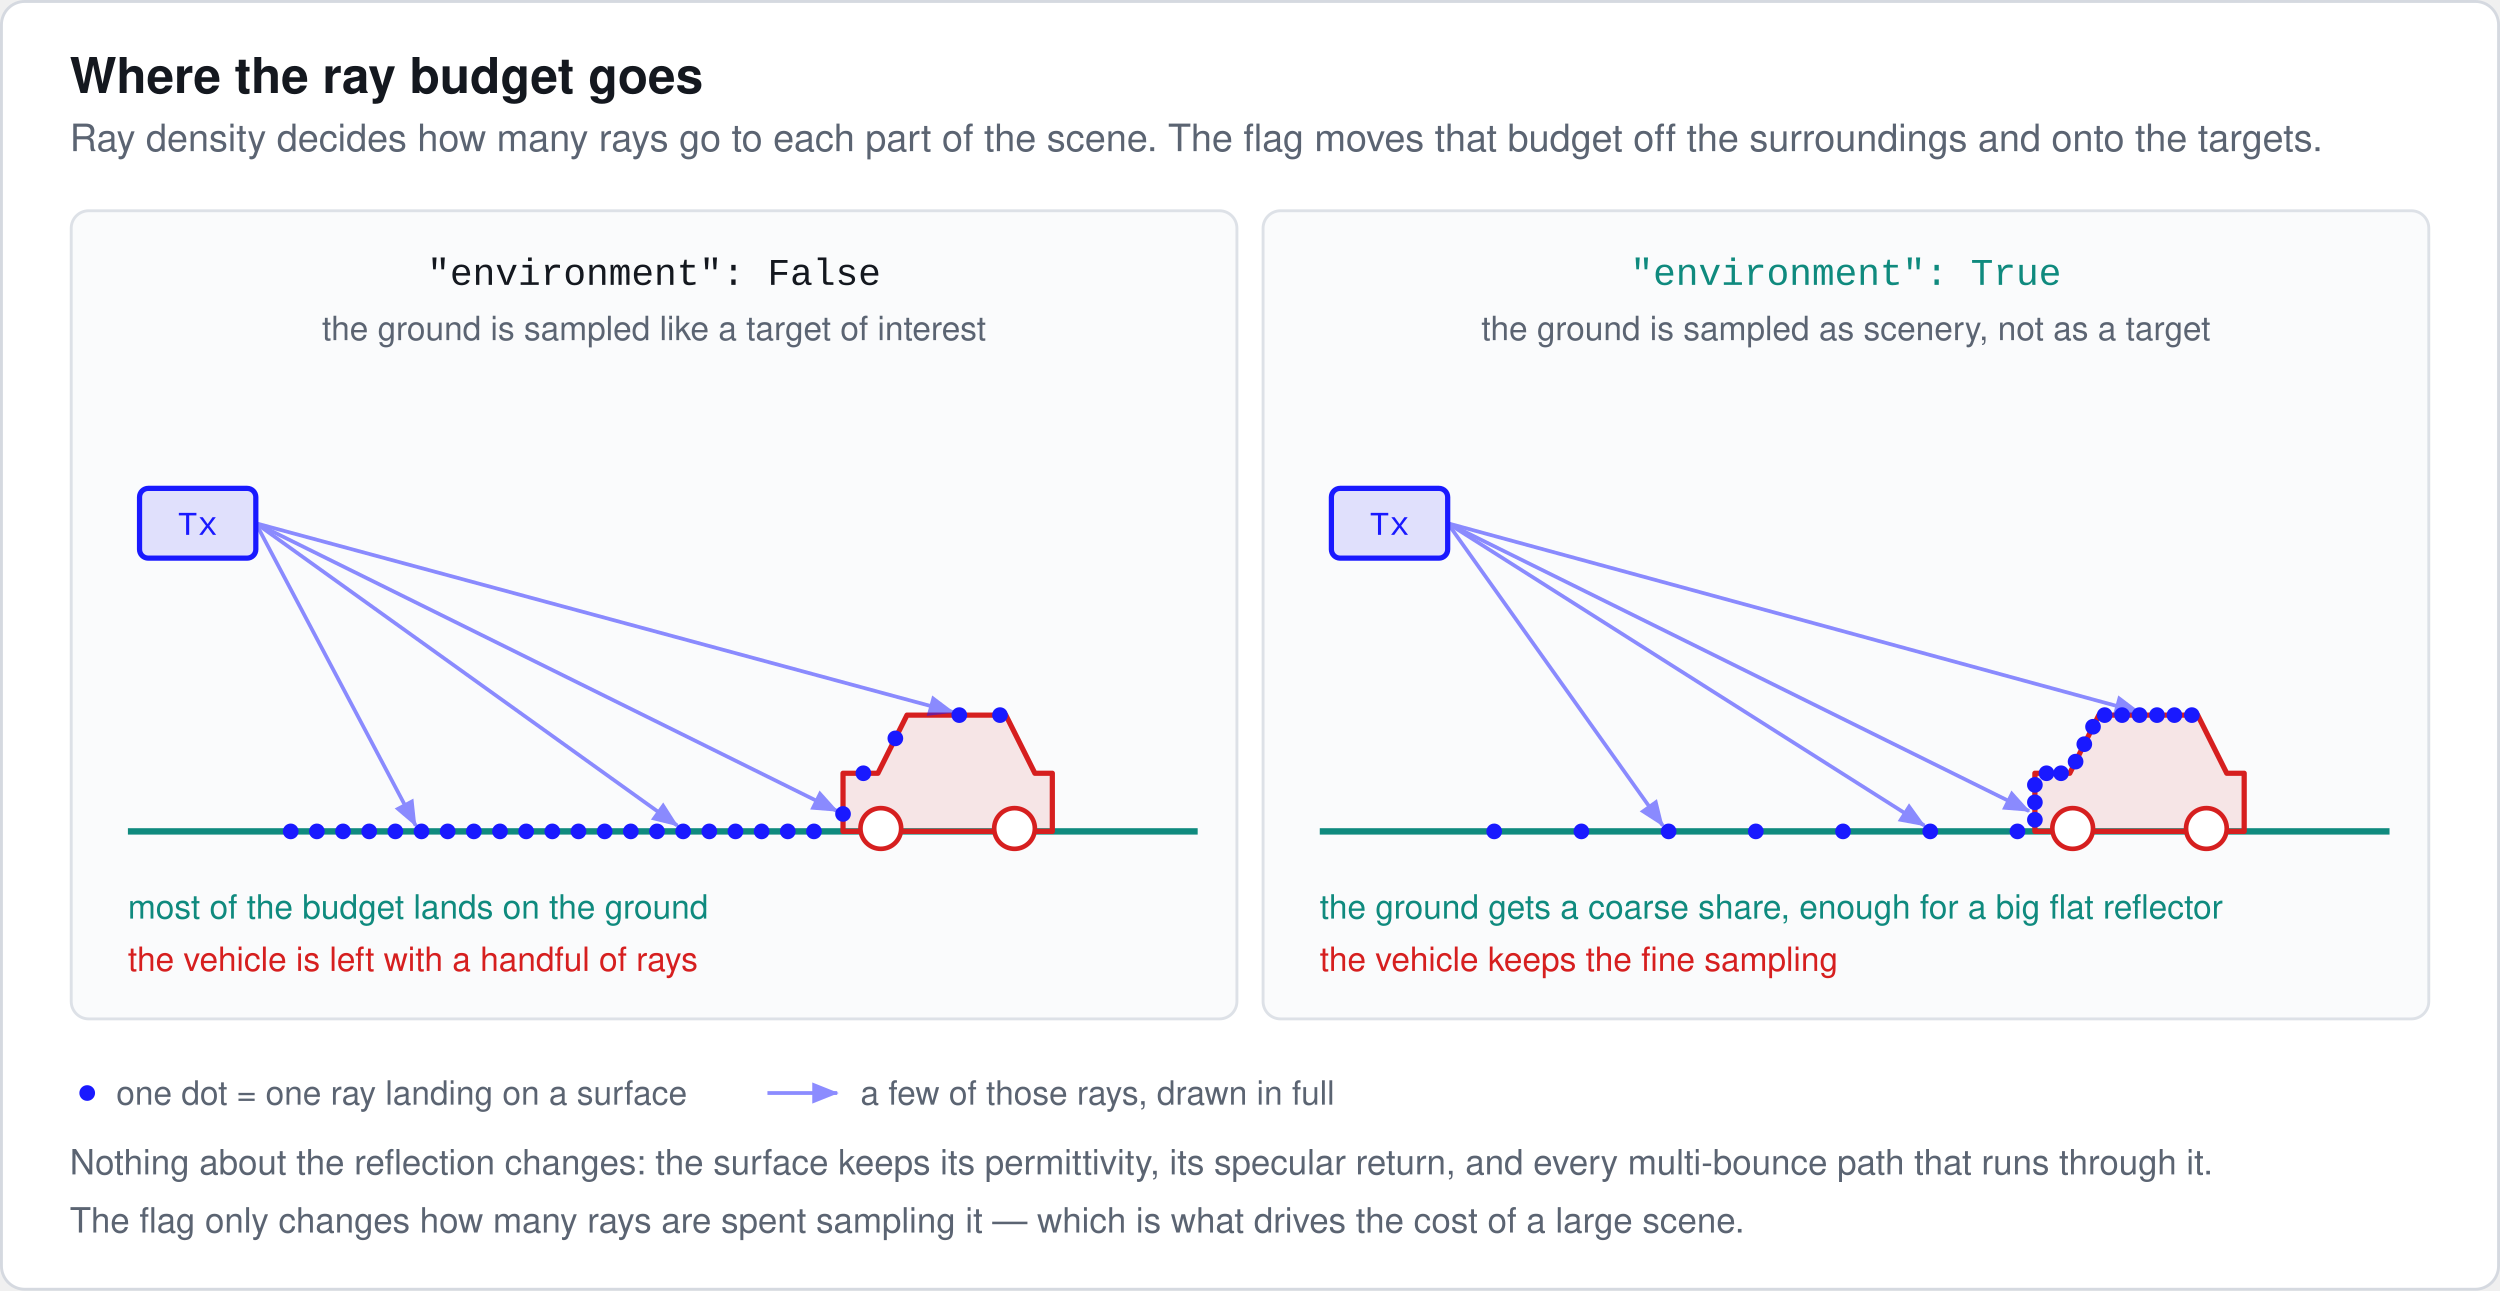
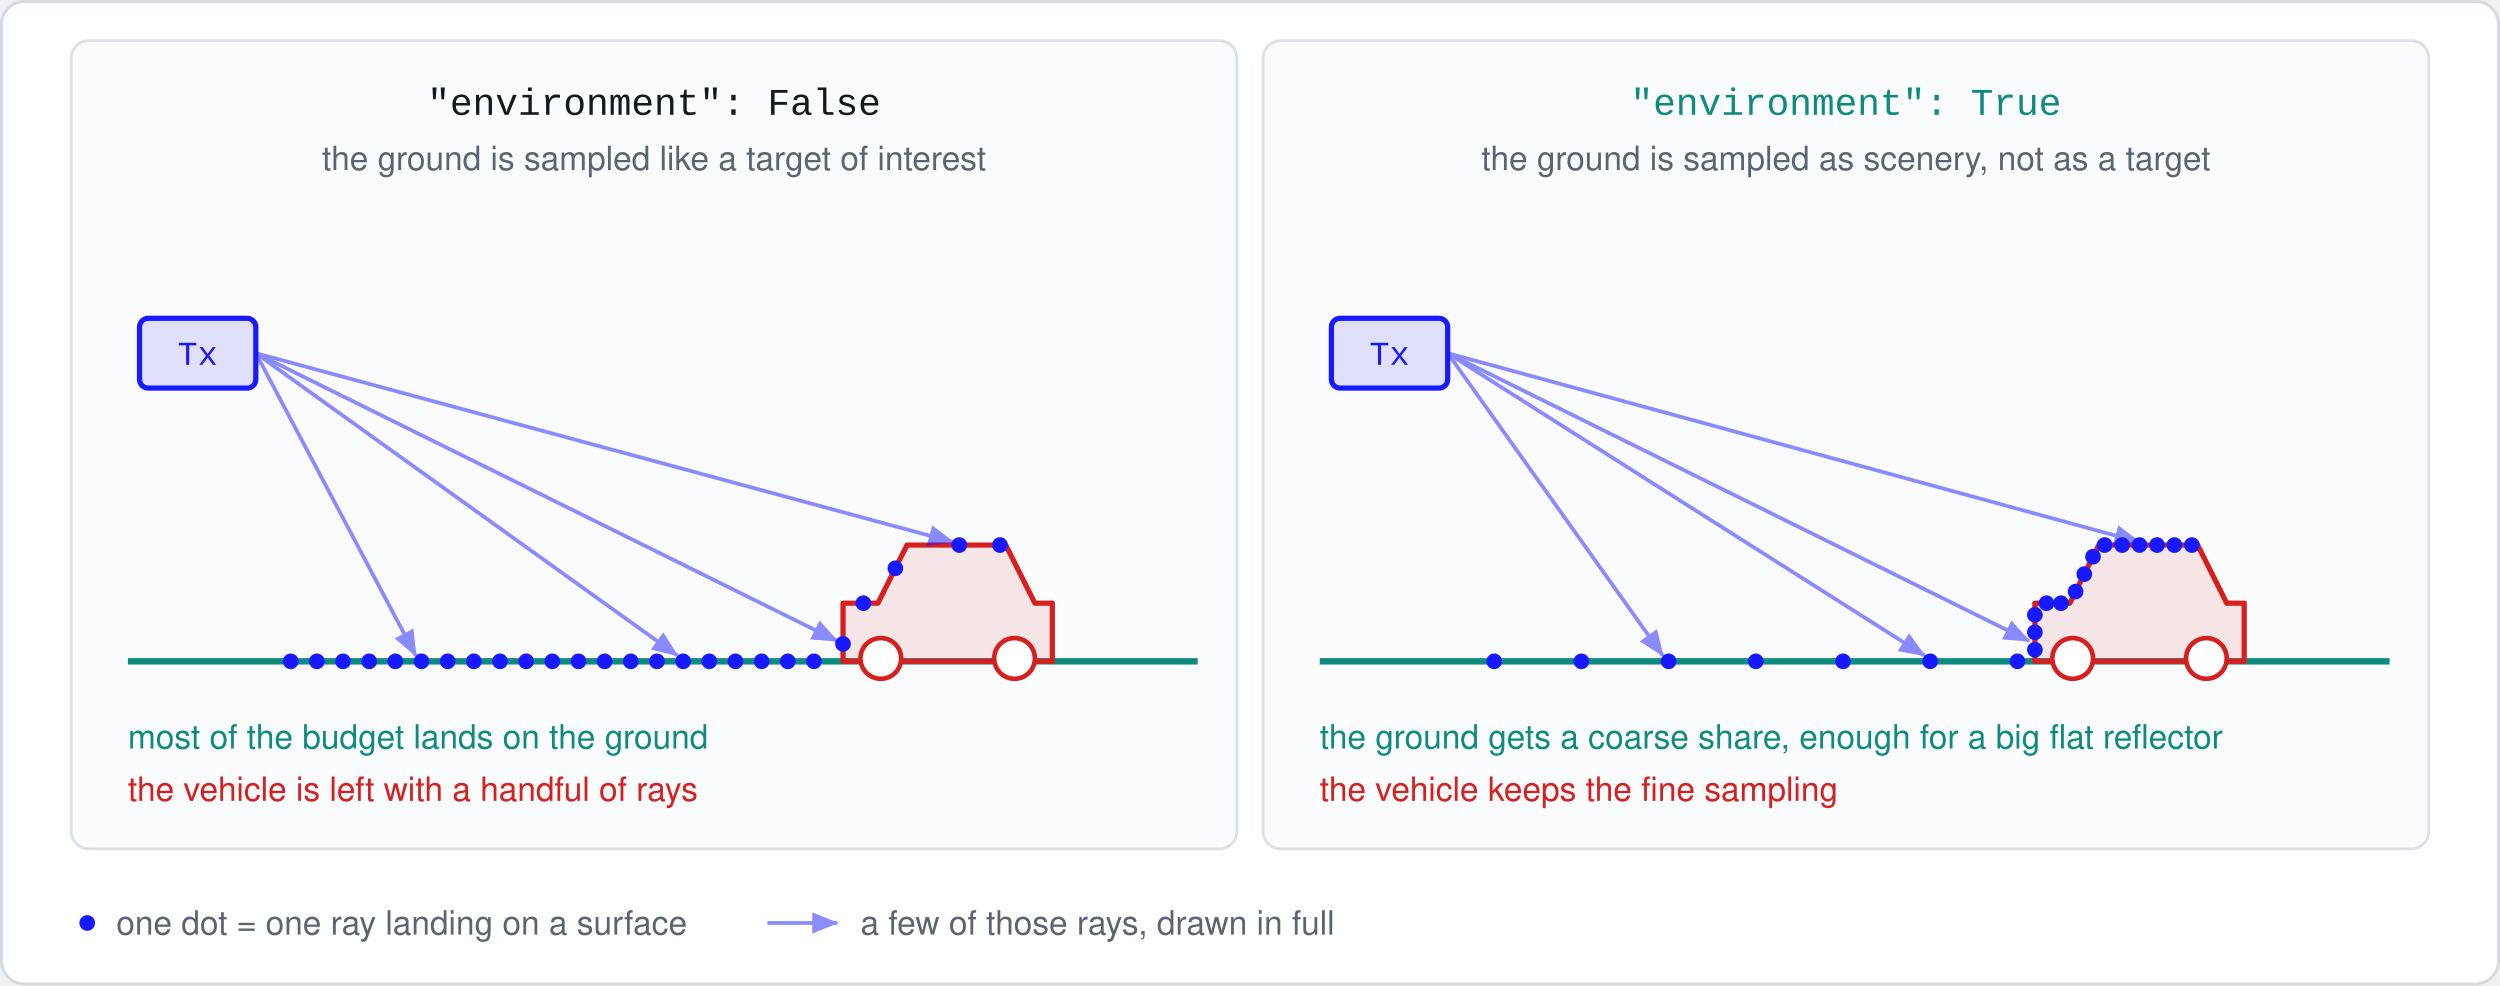
- <svg xmlns="http://www.w3.org/2000/svg" viewBox="0 0 860 444" width="860" height="444" role="img" aria-label="Where the ray budget goes with and without the environment flag">
+ <svg xmlns="http://www.w3.org/2000/svg" viewBox="0 0 860 339" width="860" height="339" role="img" aria-label="Where the ray budget goes with and without the environment flag">
  <style>
    .bg    { fill:#ffffff; stroke:#d5d9e0; stroke-width:1 }
    .panel { fill:#fafbfc; stroke:#dde1e7; stroke-width:1 }
    .ttl   { font:600 17px 'Segoe UI',Helvetica,Arial,sans-serif; fill:#14181f }
    .sub   { font:13px 'Segoe UI',Helvetica,Arial,sans-serif; fill:#5b6472 }
    .lbl   { font:11.5px 'Segoe UI',Helvetica,Arial,sans-serif; fill:#5b6472 }
    .cap   { font:12px 'Segoe UI',Helvetica,Arial,sans-serif; fill:#5b6472 }
    .code  { font:13px 'IBM Plex Mono',Consolas,'Courier New',monospace }
    .mono  { font:11.5px 'IBM Plex Mono',Consolas,'Courier New',monospace }
    .env   { fill:#0f8a7e }
    .ray   { fill:#1919ff }
    .tgt   { fill:#d61f1f }
    .ink   { fill:#14181f }
  </style>
  <defs>
    <marker id="rArr" markerWidth="8" markerHeight="7" refX="6.6" refY="2.8" orient="auto">
      <path d="M0,0 L7,2.8 L0,5.6 z" fill="#1919ff" />
    </marker>
  </defs>
-   <rect class="bg" x="0.5" y="0.5" width="859" height="443" rx="8" />
-   <text class="ttl" x="24" y="32">Where the ray budget goes</text>
-   <text class="sub" x="24" y="52">Ray density decides how many rays go to each part of the scene. The flag moves that budget off the surroundings and onto the targets.</text>
-   <rect class="panel" x="24.5" y="72.5" width="401" height="278" rx="6" />
-   <text class="code ink" x="225" y="98" text-anchor="middle">"environment": False</text>
-   <text class="lbl" x="225" y="117" text-anchor="middle">the ground is sampled like a target of interest</text>
-   <line x1="44" y1="286" x2="412" y2="286" stroke="#0f8a7e" stroke-width="2.2" />
-   <path d="M290,286 L290,266 L302,266 L312,246 L346,246 L356,266 L362,266 L362,286 Z" fill="#d61f1f" fill-opacity="0.10" stroke="#d61f1f" stroke-width="1.8" stroke-linejoin="round" />
-   <circle cx="303" cy="285" r="7" fill="#ffffff" stroke="#d61f1f" stroke-width="1.6" />
-   <circle cx="349" cy="285" r="7" fill="#ffffff" stroke="#d61f1f" stroke-width="1.6" />
-   <rect x="48" y="168" width="40" height="24" rx="3" fill="#1919ff" fill-opacity="0.12" stroke="#1919ff" stroke-width="1.8" />
-   <text class="mono ray" x="68" y="184" text-anchor="middle">Tx</text>
-   <g stroke="#1919ff" stroke-width="1.3" opacity="0.5">
-     <line x1="88" y1="180" x2="143" y2="284" marker-end="url(#rArr)" />
-     <line x1="88" y1="180" x2="233" y2="284" marker-end="url(#rArr)" />
-     <line x1="88" y1="180" x2="288" y2="279" marker-end="url(#rArr)" />
-     <line x1="88" y1="180" x2="328" y2="245" marker-end="url(#rArr)" />
+   <rect class="bg" x="0.5" y="0.5" width="859" height="338" rx="8" />
+   <g id="fig" transform="translate(0,-58.5)">
+     <rect class="panel" x="24.5" y="72.5" width="401" height="278" rx="6" />
+     <text class="code ink" x="225" y="98" text-anchor="middle">"environment": False</text>
+     <text class="lbl" x="225" y="117" text-anchor="middle">the ground is sampled like a target of interest</text>
+     <line x1="44" y1="286" x2="412" y2="286" stroke="#0f8a7e" stroke-width="2.2" />
+     <path d="M290,286 L290,266 L302,266 L312,246 L346,246 L356,266 L362,266 L362,286 Z" fill="#d61f1f" fill-opacity="0.10" stroke="#d61f1f" stroke-width="1.8" stroke-linejoin="round" />
+     <circle cx="303" cy="285" r="7" fill="#ffffff" stroke="#d61f1f" stroke-width="1.6" />
+     <circle cx="349" cy="285" r="7" fill="#ffffff" stroke="#d61f1f" stroke-width="1.6" />
+     <rect x="48" y="168" width="40" height="24" rx="3" fill="#1919ff" fill-opacity="0.12" stroke="#1919ff" stroke-width="1.8" />
+     <text class="mono ray" x="68" y="184" text-anchor="middle">Tx</text>
+     <g stroke="#1919ff" stroke-width="1.3" opacity="0.5">
+       <line x1="88" y1="180" x2="143" y2="284" marker-end="url(#rArr)" />
+       <line x1="88" y1="180" x2="233" y2="284" marker-end="url(#rArr)" />
+       <line x1="88" y1="180" x2="288" y2="279" marker-end="url(#rArr)" />
+       <line x1="88" y1="180" x2="328" y2="245" marker-end="url(#rArr)" />
+     </g>
+     <g fill="#1919ff">
+       <circle cx="100" cy="286" r="2.7" />
+       <circle cx="109" cy="286" r="2.7" />
+       <circle cx="118" cy="286" r="2.7" />
+       <circle cx="127" cy="286" r="2.7" />
+       <circle cx="136" cy="286" r="2.7" />
+       <circle cx="145" cy="286" r="2.7" />
+       <circle cx="154" cy="286" r="2.7" />
+       <circle cx="163" cy="286" r="2.7" />
+       <circle cx="172" cy="286" r="2.7" />
+       <circle cx="181" cy="286" r="2.7" />
+       <circle cx="190" cy="286" r="2.7" />
+       <circle cx="199" cy="286" r="2.7" />
+       <circle cx="208" cy="286" r="2.7" />
+       <circle cx="217" cy="286" r="2.7" />
+       <circle cx="226" cy="286" r="2.7" />
+       <circle cx="235" cy="286" r="2.7" />
+       <circle cx="244" cy="286" r="2.7" />
+       <circle cx="253" cy="286" r="2.7" />
+       <circle cx="262" cy="286" r="2.7" />
+       <circle cx="271" cy="286" r="2.7" />
+       <circle cx="280" cy="286" r="2.7" />
+       <circle cx="290" cy="280" r="2.7" />
+       <circle cx="297" cy="266" r="2.7" />
+       <circle cx="308" cy="254" r="2.7" />
+       <circle cx="330" cy="246" r="2.7" />
+       <circle cx="344" cy="246" r="2.7" />
+     </g>
+     <text class="lbl env" x="44" y="316">most of the budget lands on the ground</text>
+     <text class="lbl tgt" x="44" y="334">the vehicle is left with a handful of rays</text>
+     <rect class="panel" x="434.5" y="72.5" width="401" height="278" rx="6" />
+     <text class="code env" x="635" y="98" text-anchor="middle">"environment": True</text>
+     <text class="lbl" x="635" y="117" text-anchor="middle">the ground is sampled as scenery, not as a target</text>
+     <line x1="454" y1="286" x2="822" y2="286" stroke="#0f8a7e" stroke-width="2.2" />
+     <path d="M700,286 L700,266 L712,266 L722,246 L756,246 L766,266 L772,266 L772,286 Z" fill="#d61f1f" fill-opacity="0.10" stroke="#d61f1f" stroke-width="1.8" stroke-linejoin="round" />
+     <circle cx="713" cy="285" r="7" fill="#ffffff" stroke="#d61f1f" stroke-width="1.6" />
+     <circle cx="759" cy="285" r="7" fill="#ffffff" stroke="#d61f1f" stroke-width="1.6" />
+     <rect x="458" y="168" width="40" height="24" rx="3" fill="#1919ff" fill-opacity="0.12" stroke="#1919ff" stroke-width="1.8" />
+     <text class="mono ray" x="478" y="184" text-anchor="middle">Tx</text>
+     <g stroke="#1919ff" stroke-width="1.3" opacity="0.5">
+       <line x1="498" y1="180" x2="572" y2="284" marker-end="url(#rArr)" />
+       <line x1="498" y1="180" x2="662" y2="284" marker-end="url(#rArr)" />
+       <line x1="498" y1="180" x2="698" y2="279" marker-end="url(#rArr)" />
+       <line x1="498" y1="180" x2="736" y2="245" marker-end="url(#rArr)" />
+     </g>
+     <g fill="#1919ff">
+       <circle cx="514" cy="286" r="2.7" />
+       <circle cx="544" cy="286" r="2.7" />
+       <circle cx="574" cy="286" r="2.7" />
+       <circle cx="604" cy="286" r="2.7" />
+       <circle cx="634" cy="286" r="2.7" />
+       <circle cx="664" cy="286" r="2.7" />
+       <circle cx="694" cy="286" r="2.7" />
+       <circle cx="700" cy="270" r="2.7" />
+       <circle cx="700" cy="276" r="2.7" />
+       <circle cx="700" cy="282" r="2.7" />
+       <circle cx="704" cy="266" r="2.7" />
+       <circle cx="709" cy="266" r="2.7" />
+       <circle cx="714" cy="262" r="2.7" />
+       <circle cx="717" cy="256" r="2.7" />
+       <circle cx="720" cy="250" r="2.7" />
+       <circle cx="724" cy="246" r="2.7" />
+       <circle cx="730" cy="246" r="2.7" />
+       <circle cx="736" cy="246" r="2.7" />
+       <circle cx="742" cy="246" r="2.7" />
+       <circle cx="748" cy="246" r="2.7" />
+       <circle cx="754" cy="246" r="2.7" />
+     </g>
+     <text class="lbl env" x="454" y="316">the ground gets a coarse share, enough for a big flat reflector</text>
+     <text class="lbl tgt" x="454" y="334">the vehicle keeps the fine sampling</text>
+     <circle cx="30" cy="376" r="2.7" fill="#1919ff" />
+     <text class="lbl" x="40" y="380">one dot = one ray landing on a surface</text>
+     <line x1="264" y1="376" x2="288" y2="376" stroke="#1919ff" stroke-width="1.3" opacity="0.5" marker-end="url(#rArr)" />
+     <text class="lbl" x="296" y="380">a few of those rays, drawn in full</text>
  </g>
-   <g fill="#1919ff">
-     <circle cx="100" cy="286" r="2.7" />
-     <circle cx="109" cy="286" r="2.7" />
-     <circle cx="118" cy="286" r="2.7" />
-     <circle cx="127" cy="286" r="2.7" />
-     <circle cx="136" cy="286" r="2.7" />
-     <circle cx="145" cy="286" r="2.7" />
-     <circle cx="154" cy="286" r="2.7" />
-     <circle cx="163" cy="286" r="2.7" />
-     <circle cx="172" cy="286" r="2.7" />
-     <circle cx="181" cy="286" r="2.7" />
-     <circle cx="190" cy="286" r="2.7" />
-     <circle cx="199" cy="286" r="2.7" />
-     <circle cx="208" cy="286" r="2.7" />
-     <circle cx="217" cy="286" r="2.7" />
-     <circle cx="226" cy="286" r="2.7" />
-     <circle cx="235" cy="286" r="2.7" />
-     <circle cx="244" cy="286" r="2.7" />
-     <circle cx="253" cy="286" r="2.7" />
-     <circle cx="262" cy="286" r="2.7" />
-     <circle cx="271" cy="286" r="2.7" />
-     <circle cx="280" cy="286" r="2.7" />
-     <circle cx="290" cy="280" r="2.7" />
-     <circle cx="297" cy="266" r="2.7" />
-     <circle cx="308" cy="254" r="2.7" />
-     <circle cx="330" cy="246" r="2.7" />
-     <circle cx="344" cy="246" r="2.7" />
-   </g>
-   <text class="lbl env" x="44" y="316">most of the budget lands on the ground</text>
-   <text class="lbl tgt" x="44" y="334">the vehicle is left with a handful of rays</text>
-   <rect class="panel" x="434.5" y="72.5" width="401" height="278" rx="6" />
-   <text class="code env" x="635" y="98" text-anchor="middle">"environment": True</text>
-   <text class="lbl" x="635" y="117" text-anchor="middle">the ground is sampled as scenery, not as a target</text>
-   <line x1="454" y1="286" x2="822" y2="286" stroke="#0f8a7e" stroke-width="2.2" />
-   <path d="M700,286 L700,266 L712,266 L722,246 L756,246 L766,266 L772,266 L772,286 Z" fill="#d61f1f" fill-opacity="0.10" stroke="#d61f1f" stroke-width="1.8" stroke-linejoin="round" />
-   <circle cx="713" cy="285" r="7" fill="#ffffff" stroke="#d61f1f" stroke-width="1.6" />
-   <circle cx="759" cy="285" r="7" fill="#ffffff" stroke="#d61f1f" stroke-width="1.6" />
-   <rect x="458" y="168" width="40" height="24" rx="3" fill="#1919ff" fill-opacity="0.12" stroke="#1919ff" stroke-width="1.8" />
-   <text class="mono ray" x="478" y="184" text-anchor="middle">Tx</text>
-   <g stroke="#1919ff" stroke-width="1.3" opacity="0.5">
-     <line x1="498" y1="180" x2="572" y2="284" marker-end="url(#rArr)" />
-     <line x1="498" y1="180" x2="662" y2="284" marker-end="url(#rArr)" />
-     <line x1="498" y1="180" x2="698" y2="279" marker-end="url(#rArr)" />
-     <line x1="498" y1="180" x2="736" y2="245" marker-end="url(#rArr)" />
-   </g>
-   <g fill="#1919ff">
-     <circle cx="514" cy="286" r="2.7" />
-     <circle cx="544" cy="286" r="2.7" />
-     <circle cx="574" cy="286" r="2.7" />
-     <circle cx="604" cy="286" r="2.7" />
-     <circle cx="634" cy="286" r="2.7" />
-     <circle cx="664" cy="286" r="2.7" />
-     <circle cx="694" cy="286" r="2.7" />
-     <circle cx="700" cy="270" r="2.7" />
-     <circle cx="700" cy="276" r="2.7" />
-     <circle cx="700" cy="282" r="2.7" />
-     <circle cx="704" cy="266" r="2.7" />
-     <circle cx="709" cy="266" r="2.7" />
-     <circle cx="714" cy="262" r="2.7" />
-     <circle cx="717" cy="256" r="2.7" />
-     <circle cx="720" cy="250" r="2.7" />
-     <circle cx="724" cy="246" r="2.7" />
-     <circle cx="730" cy="246" r="2.7" />
-     <circle cx="736" cy="246" r="2.7" />
-     <circle cx="742" cy="246" r="2.7" />
-     <circle cx="748" cy="246" r="2.7" />
-     <circle cx="754" cy="246" r="2.7" />
-   </g>
-   <text class="lbl env" x="454" y="316">the ground gets a coarse share, enough for a big flat reflector</text>
-   <text class="lbl tgt" x="454" y="334">the vehicle keeps the fine sampling</text>
-   <circle cx="30" cy="376" r="2.7" fill="#1919ff" />
-   <text class="lbl" x="40" y="380">one dot = one ray landing on a surface</text>
-   <line x1="264" y1="376" x2="288" y2="376" stroke="#1919ff" stroke-width="1.3" opacity="0.5" marker-end="url(#rArr)" />
-   <text class="lbl" x="296" y="380">a few of those rays, drawn in full</text>
-   <text class="cap" x="24" y="404">Nothing about the reflection changes: the surface keeps its permittivity, its specular return, and every multi-bounce path that runs through it.</text>
-   <text class="cap" x="24" y="424">The flag only changes how many rays are spent sampling it — which is what drives the cost of a large scene.</text>
</svg>
